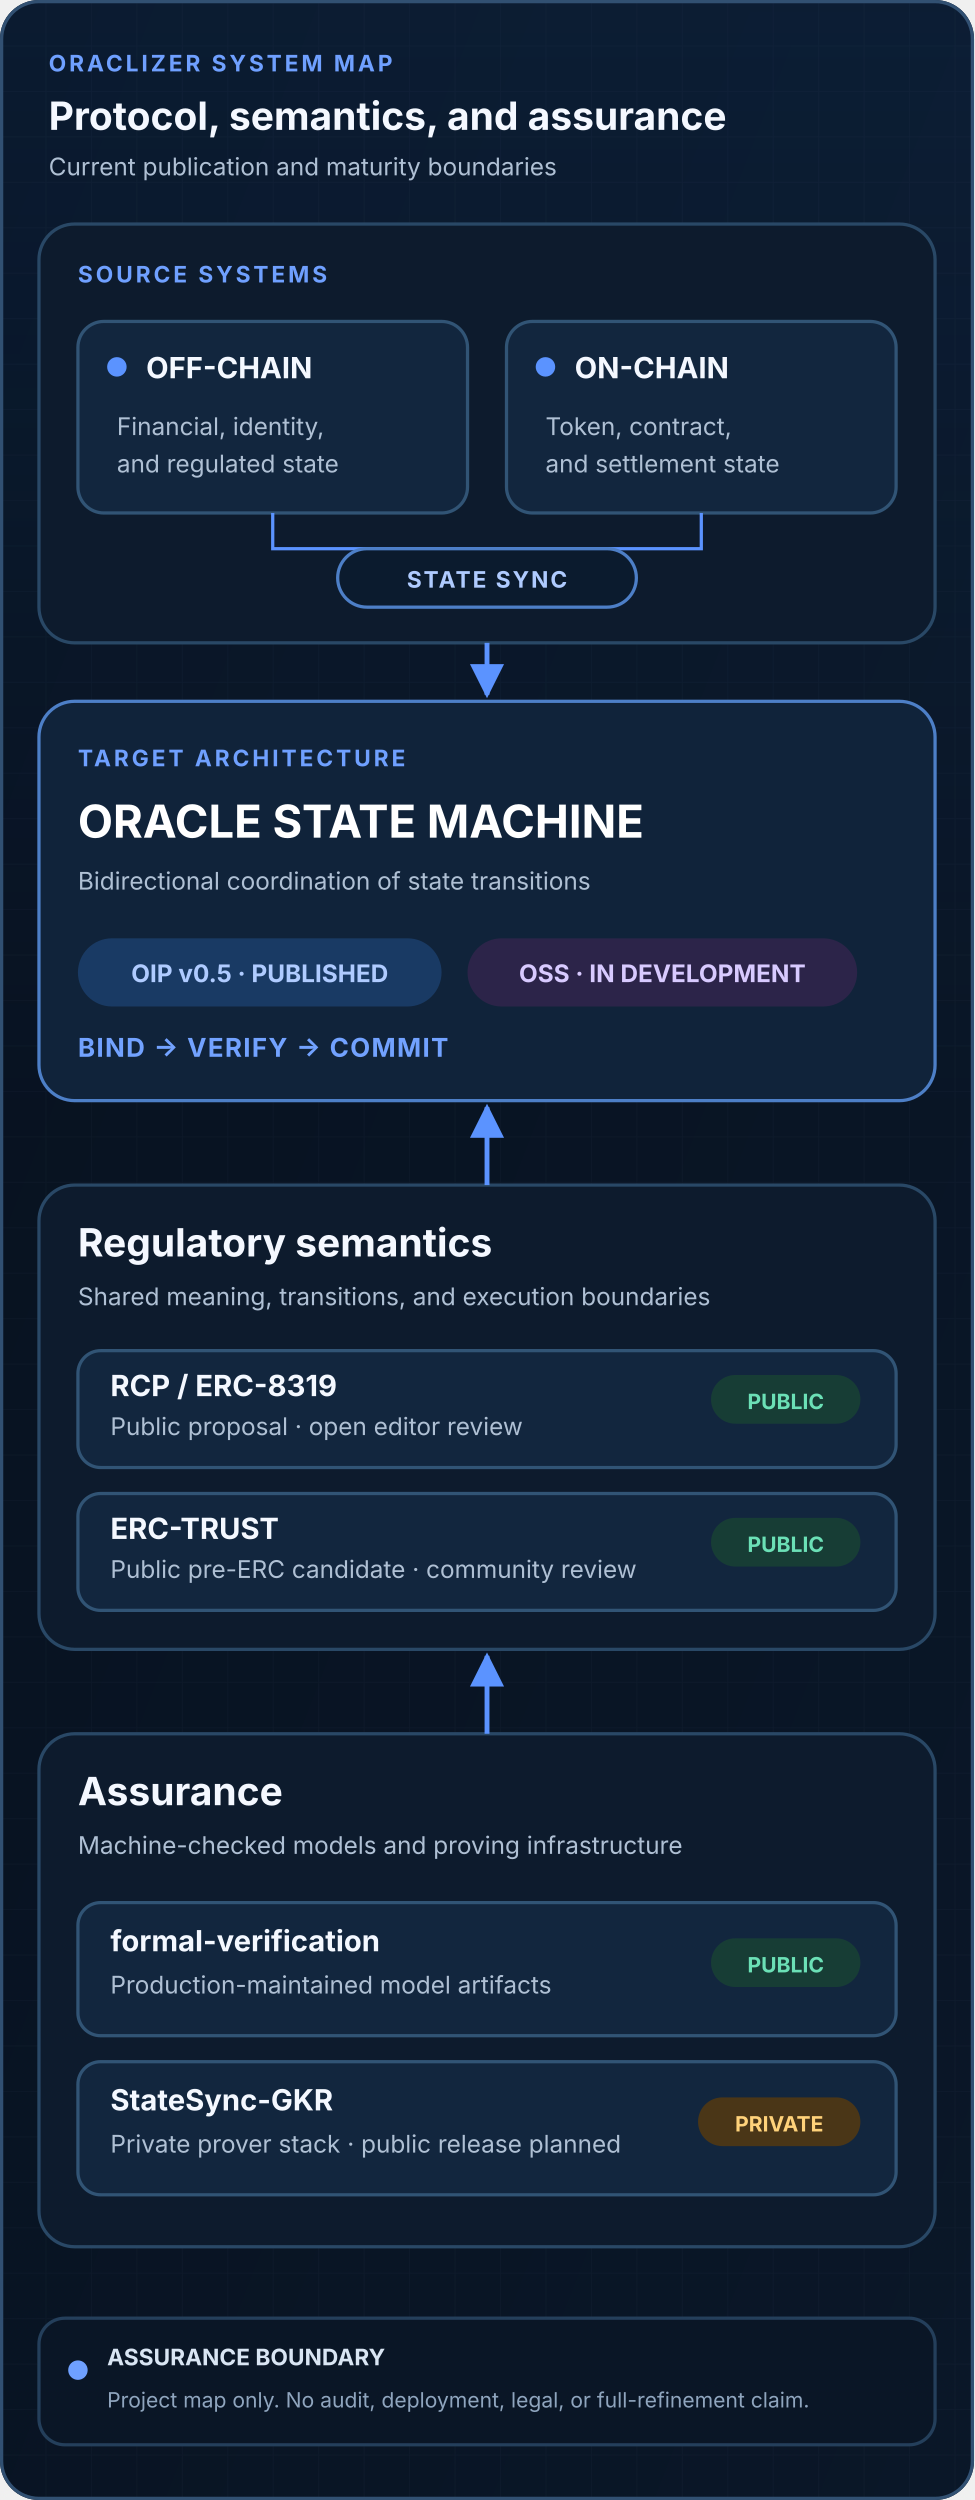
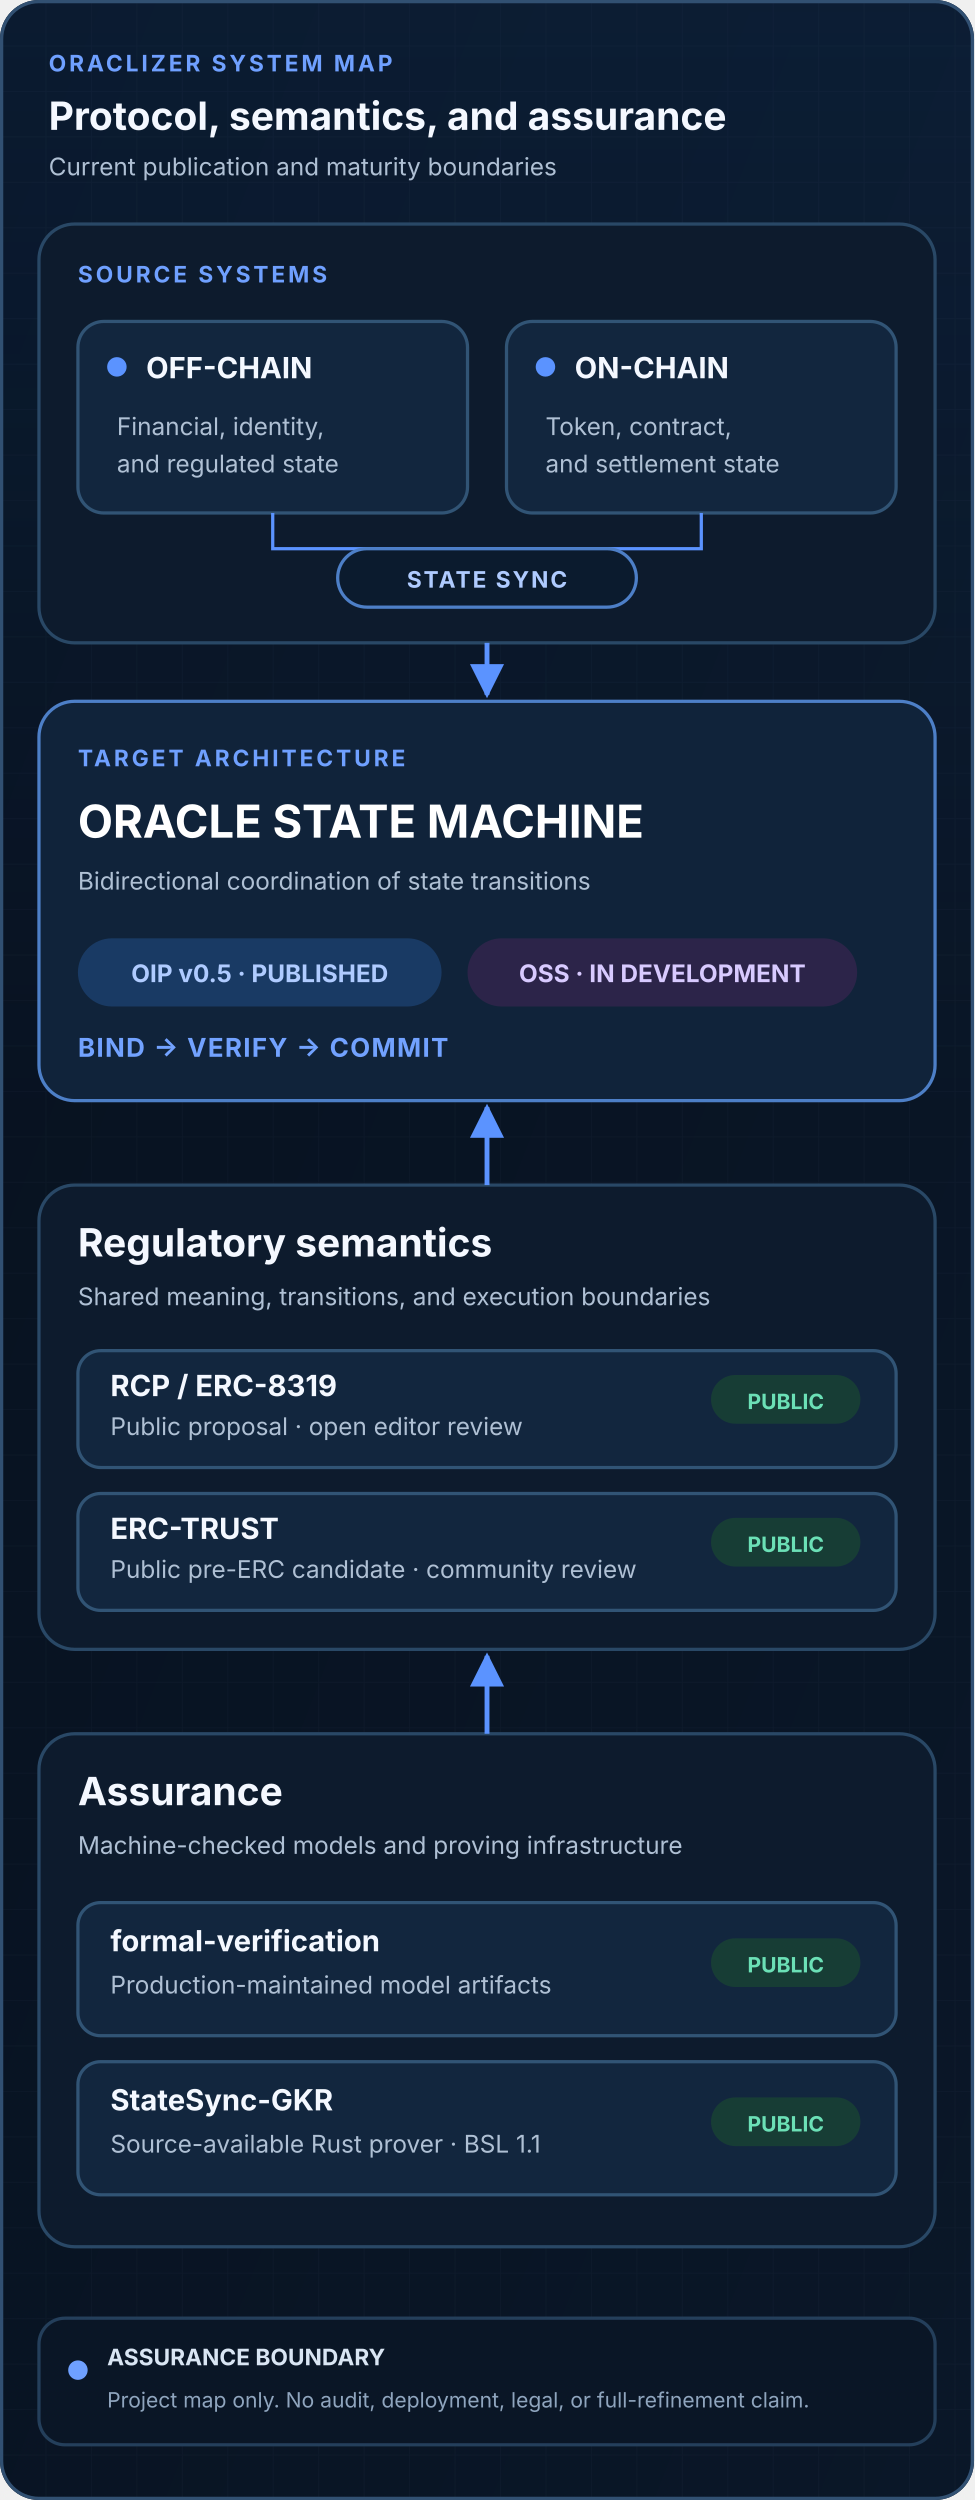
<svg xmlns="http://www.w3.org/2000/svg" width="600" height="1540" viewBox="0 0 600 1540" role="img" aria-labelledby="title desc" preserveAspectRatio="xMidYMid meet">
  <defs>
    <linearGradient id="bg" x1="0" y1="0" x2="1" y2="1">
      <stop stop-color="#07111f" />
      <stop offset="1" stop-color="#0a1728" />
    </linearGradient>
    <linearGradient id="glow" x1="0" y1="0" x2="0" y2="1">
      <stop stop-color="#245ea8" stop-opacity=".13" />
      <stop offset=".45" stop-color="#245ea8" stop-opacity="0" />
    </linearGradient>
    <pattern id="grid" width="28" height="28" patternUnits="userSpaceOnUse">
      <path d="M28 0H0v28" fill="none" stroke="#6e8aac" stroke-width="1" opacity=".045" />
    </pattern>
    <marker id="arrow" viewBox="0 0 10 10" refX="9" refY="5" markerWidth="7" markerHeight="7" orient="auto">
      <path d="M0 0 10 5 0 10Z" fill="#5b93ff" />
    </marker>
    <style>.stage{fill:#0d1b2d;stroke:#294866;stroke-width:2}.card{fill:#12263e;stroke:#315475;stroke-width:2}.title{font:700 24px Inter,Segoe UI,Arial,sans-serif;fill:#f4f8ff}.text{font:700 18px Inter,Segoe UI,Arial,sans-serif;fill:#f4f8ff}.body{font:15px Inter,Segoe UI,Arial,sans-serif;fill:#afc0d4}.eyebrow{font:700 14px Inter,Segoe UI,Arial,sans-serif;letter-spacing:1.8px;fill:#6fa0ff}.flow{fill:none;stroke:#5b93ff;stroke-width:3;marker-end:url(#arrow)}</style>
  </defs>
  <rect width="600" height="1540" rx="24" fill="url(#bg)" />
  <rect width="600" height="1540" rx="24" fill="url(#grid)" />
  <rect width="600" height="1540" rx="24" fill="url(#glow)" />
  <rect x="1" y="1" width="598" height="1538" rx="23" fill="none" stroke="#315072" stroke-width="2" />
  <g font-family="Inter,Segoe UI,Arial,sans-serif">
    <text class="eyebrow" x="30" y="44">ORACLIZER SYSTEM MAP</text>
    <text class="title" x="30" y="80">Protocol, semantics, and assurance</text>
    <text class="body" x="30" y="108">Current publication and maturity boundaries</text>
    <rect class="stage" x="24" y="138" width="552" height="258" rx="22" />
    <text class="eyebrow" x="48" y="174">SOURCE SYSTEMS</text>
    <rect class="card" x="48" y="198" width="240" height="118" rx="16" />
    <circle cx="72" cy="226" r="6" fill="#5b93ff" />
    <text class="text" x="90" y="233">OFF-CHAIN</text>
    <text class="body" x="72" y="268">Financial, identity,</text>
    <text class="body" x="72" y="291">and regulated state</text>
    <rect class="card" x="312" y="198" width="240" height="118" rx="16" />
    <circle cx="336" cy="226" r="6" fill="#5b93ff" />
    <text class="text" x="354" y="233">ON-CHAIN</text>
    <text class="body" x="336" y="268">Token, contract,</text>
    <text class="body" x="336" y="291">and settlement state</text>
    <path d="M168 316v22h132M432 316v22H300" fill="none" stroke="#5b93ff" stroke-width="2" />
    <rect x="208" y="338" width="184" height="36" rx="18" fill="#0b1b2e" stroke="#4d7fc7" stroke-width="2" />
    <text x="300" y="362" text-anchor="middle" fill="#afcbff" font-size="14" font-weight="700" letter-spacing="1.2">STATE SYNC</text>
    <path class="flow" d="M300 396v32" />
    <rect x="24" y="432" width="552" height="246" rx="22" fill="#10233a" stroke="#4d7fc7" stroke-width="2" />
    <text class="eyebrow" x="48" y="472">TARGET ARCHITECTURE</text>
    <text x="48" y="516" fill="#fff" font-size="28" font-weight="750">ORACLE STATE MACHINE</text>
    <text class="body" x="48" y="548">Bidirectional coordination of state transitions</text>
    <rect x="48" y="578" width="224" height="42" rx="21" fill="#193a64" />
    <text x="160" y="605" text-anchor="middle" fill="#afcbff" font-size="15" font-weight="700">OIP v0.5 · PUBLISHED</text>
    <rect x="288" y="578" width="240" height="42" rx="21" fill="#2c2449" />
    <text x="408" y="605" text-anchor="middle" fill="#d8caff" font-size="15" font-weight="700">OSS · IN DEVELOPMENT</text>
    <text x="48" y="651" fill="#72a2ff" font-size="16" font-weight="650" letter-spacing=".8">BIND → VERIFY → COMMIT</text>
    <rect class="stage" x="24" y="730" width="552" height="286" rx="22" />
    <path class="flow" d="M300 730v-48" />
    <text class="title" x="48" y="774">Regulatory semantics</text>
    <text class="body" x="48" y="804">Shared meaning, transitions, and execution boundaries</text>
    <rect class="card" x="48" y="832" width="504" height="72" rx="14" />
    <text class="text" x="68" y="860">RCP / ERC-8319</text>
    <text class="body" x="68" y="884">Public proposal · open editor review</text>
    <rect x="438" y="847" width="92" height="30" rx="15" fill="#173d35" />
    <text x="484" y="868" text-anchor="middle" fill="#6be0b6" font-size="13" font-weight="700">PUBLIC</text>
    <rect class="card" x="48" y="920" width="504" height="72" rx="14" />
    <text class="text" x="68" y="948">ERC-TRUST</text>
    <text class="body" x="68" y="972">Public pre-ERC candidate · community review</text>
    <rect x="438" y="935" width="92" height="30" rx="15" fill="#173d35" />
    <text x="484" y="956" text-anchor="middle" fill="#6be0b6" font-size="13" font-weight="700">PUBLIC</text>
    <rect class="stage" x="24" y="1068" width="552" height="316" rx="22" />
    <path class="flow" d="M300 1068v-48" />
    <text class="title" x="48" y="1112">Assurance</text>
    <text class="body" x="48" y="1142">Machine-checked models and proving infrastructure</text>
    <rect class="card" x="48" y="1172" width="504" height="82" rx="14" />
    <text class="text" x="68" y="1202">formal-verification</text>
    <text class="body" x="68" y="1228">Production-maintained model artifacts</text>
    <rect x="438" y="1194" width="92" height="30" rx="15" fill="#173d35" />
    <text x="484" y="1215" text-anchor="middle" fill="#6be0b6" font-size="13" font-weight="700">PUBLIC</text>
    <rect class="card" x="48" y="1270" width="504" height="82" rx="14" />
    <text class="text" x="68" y="1300">StateSync-GKR</text>
-     <text class="body" x="68" y="1326">Private prover stack · public release planned</text>
-     <rect x="430" y="1292" width="100" height="30" rx="15" fill="#4a3617" />
-     <text x="480" y="1313" text-anchor="middle" fill="#ffd27a" font-size="13" font-weight="700">PRIVATE</text>
+     <text class="body" x="68" y="1326">Source-available Rust prover · BSL 1.1</text>
+     <rect x="438" y="1292" width="92" height="30" rx="15" fill="#173d35" />
+     <text x="484" y="1313" text-anchor="middle" fill="#6be0b6" font-size="13" font-weight="700">PUBLIC</text>
    <rect x="24" y="1428" width="552" height="78" rx="16" fill="#0a1626" stroke="#243f5b" stroke-width="2" />
    <circle cx="48" cy="1460" r="6" fill="#6fa0ff" />
    <text x="66" y="1457" fill="#d9e5f3" font-size="14" font-weight="700">ASSURANCE BOUNDARY</text>
    <text x="66" y="1483" fill="#8fa5be" font-size="13">Project map only. No audit, deployment, legal, or full-refinement claim.</text>
  </g>
</svg>
